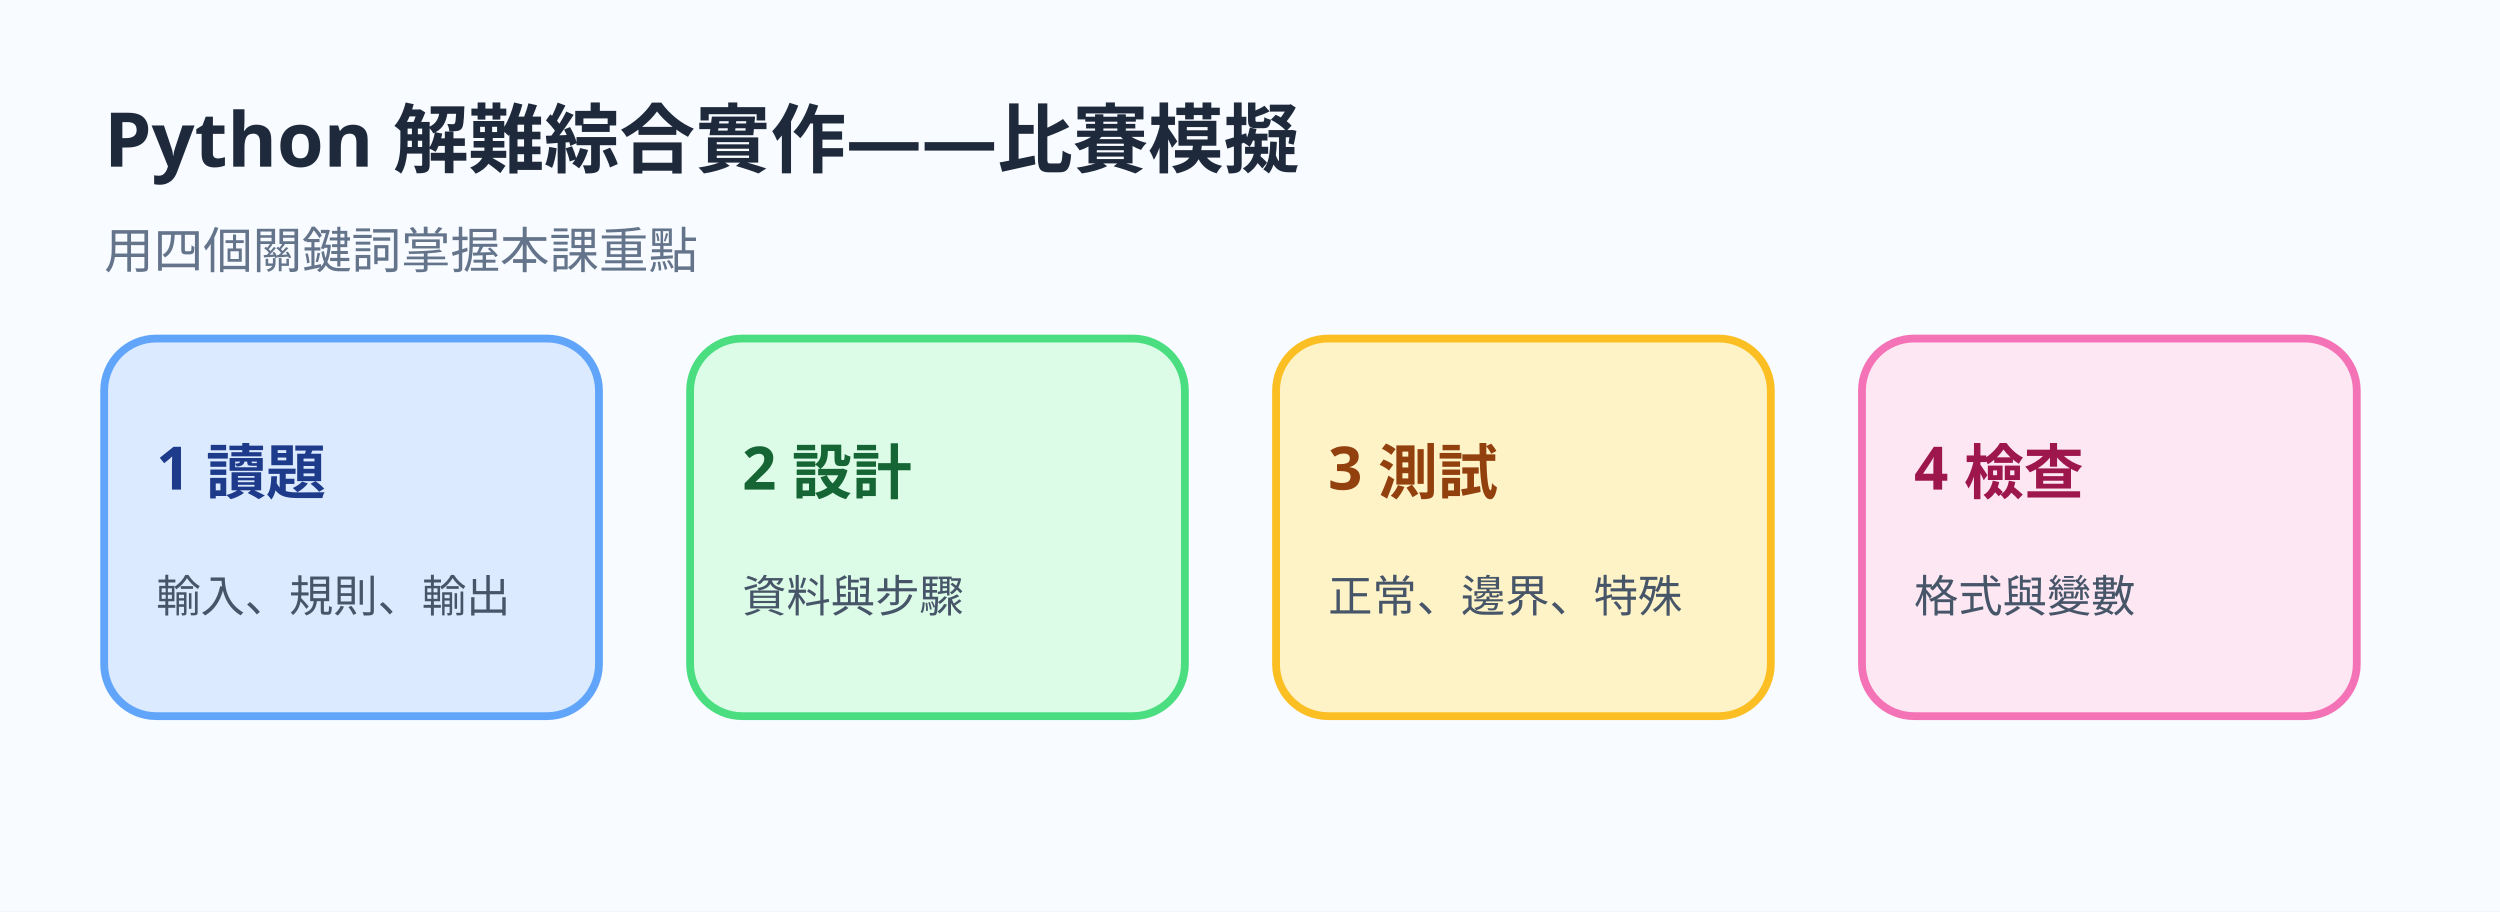
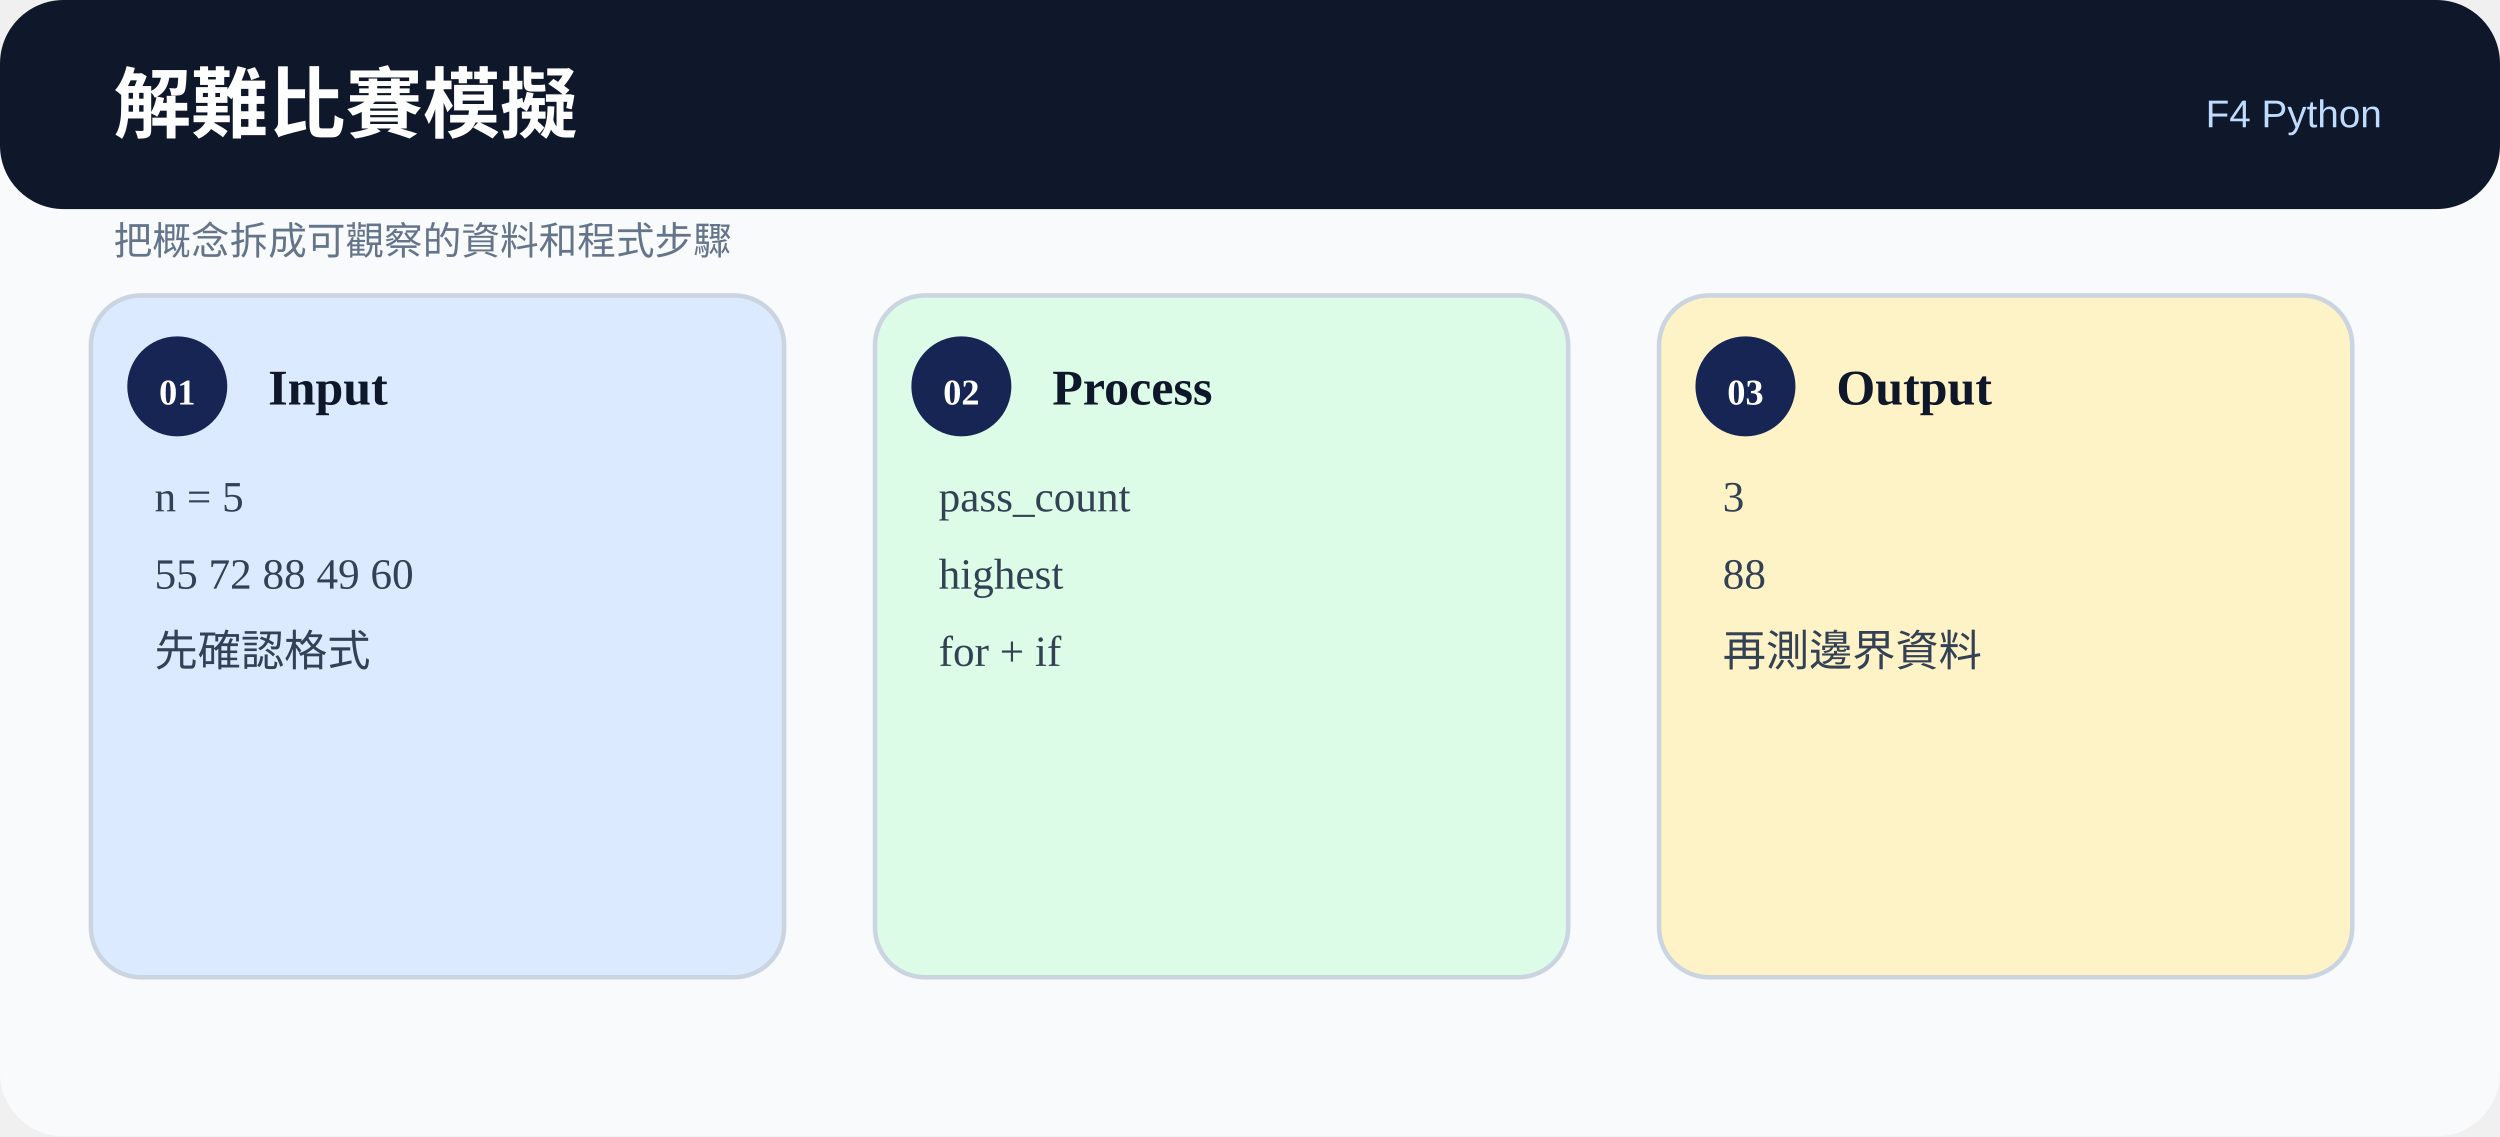
- <svg xmlns="http://www.w3.org/2000/svg" viewBox="0 0 960 350" role="img" aria-labelledby="title desc">
-   <rect width="960" height="350" fill="#f8fbff" />
-   <text x="40" y="64" font-family="system-ui,sans-serif" font-size="29" font-weight="700" fill="#1e293b">Python 解難綜合實作——比賽模擬</text>
-   <text x="40" y="103" font-family="system-ui,sans-serif" font-size="19" fill="#64748b">用四個關鍵詞掌握本課重點</text>
-   <rect x="40" y="130" width="190" height="145" rx="20" fill="#dbeafe" stroke="#60a5fa" stroke-width="3" />
-   <text x="60" y="188" font-family="system-ui,sans-serif" font-size="23" font-weight="700" fill="#1e3a8a">1 讀題</text>
-   <text x="60" y="235" font-family="system-ui,sans-serif" font-size="17" fill="#475569">輸入、規則、輸出</text>
-   <rect x="265" y="130" width="190" height="145" rx="20" fill="#dcfce7" stroke="#4ade80" stroke-width="3" />
-   <text x="285" y="188" font-family="system-ui,sans-serif" font-size="23" font-weight="700" fill="#166534">2 設計</text>
-   <text x="285" y="235" font-family="system-ui,sans-serif" font-size="17" fill="#475569">資料與步驟</text>
-   <rect x="490" y="130" width="190" height="145" rx="20" fill="#fef3c7" stroke="#fbbf24" stroke-width="3" />
-   <text x="510" y="188" font-family="system-ui,sans-serif" font-size="23" font-weight="700" fill="#92400e">3 測試</text>
-   <text x="510" y="235" font-family="system-ui,sans-serif" font-size="17" fill="#475569">正常、邊界、特殊</text>
-   <rect x="715" y="130" width="190" height="145" rx="20" fill="#fce7f3" stroke="#f472b6" stroke-width="3" />
-   <text x="735" y="188" font-family="system-ui,sans-serif" font-size="23" font-weight="700" fill="#9d174d">4 檢查</text>
-   <text x="735" y="235" font-family="system-ui,sans-serif" font-size="17" fill="#475569">格式與變數</text>
+ <svg xmlns="http://www.w3.org/2000/svg" width="1100" height="500" viewBox="0 0 1100 500">
+   <rect width="1100" height="500" rx="28" fill="#f8fafc" />
+   <rect x="0" y="0" width="1100" height="92" rx="28" fill="#0f172a" />
+   <text x="50" y="58" font-family="Arial, 'Noto Sans CJK TC', sans-serif" font-size="34" font-weight="700" fill="#ffffff">解難比賽模擬</text>
+   <text x="1048" y="56" text-anchor="end" font-family="Arial, sans-serif" font-size="17" fill="#bfdbfe">F4 Python</text>
+   <text x="50" y="112" font-family="Arial, 'Noto Sans CJK TC', sans-serif" font-size="17" fill="#64748b">把概念拆成可觀察的資料和程式步驟</text>
+   <rect x="40" y="130" width="305" height="300" rx="22" fill="#dbeafe" stroke="#cbd5e1" stroke-width="2" />
+   <circle cx="78" cy="170" r="22" fill="#172554" />
+   <text x="78" y="178" text-anchor="middle" font-size="16" font-weight="700" fill="#ffffff">01</text>
+   <text x="118" y="178" font-size="22" font-weight="700" fill="#0f172a">Input</text>
+   <text x="68" y="225" font-size="19" fill="#334155">n = 5</text>
+   <text x="68" y="259" font-size="19" fill="#334155">55 72 88 49 60</text>
+   <text x="68" y="293" font-size="19" fill="#334155">先確認格式</text>
+   <rect x="385" y="130" width="305" height="300" rx="22" fill="#dcfce7" stroke="#cbd5e1" stroke-width="2" />
+   <circle cx="423" cy="170" r="22" fill="#172554" />
+   <text x="423" y="178" text-anchor="middle" font-size="16" font-weight="700" fill="#ffffff">02</text>
+   <text x="463" y="178" font-size="22" font-weight="700" fill="#0f172a">Process</text>
+   <text x="413" y="225" font-size="19" fill="#334155">pass_count</text>
+   <text x="413" y="259" font-size="19" fill="#334155">highest</text>
+   <text x="413" y="293" font-size="19" fill="#334155">for + if</text>
+   <rect x="730" y="130" width="305" height="300" rx="22" fill="#fef3c7" stroke="#cbd5e1" stroke-width="2" />
+   <circle cx="768" cy="170" r="22" fill="#172554" />
+   <text x="768" y="178" text-anchor="middle" font-size="16" font-weight="700" fill="#ffffff">03</text>
+   <text x="808" y="178" font-size="22" font-weight="700" fill="#0f172a">Output</text>
+   <text x="758" y="225" font-size="19" fill="#334155">3</text>
+   <text x="758" y="259" font-size="19" fill="#334155">88</text>
+   <text x="758" y="293" font-size="19" fill="#334155">再測邊界資料</text>
</svg>
